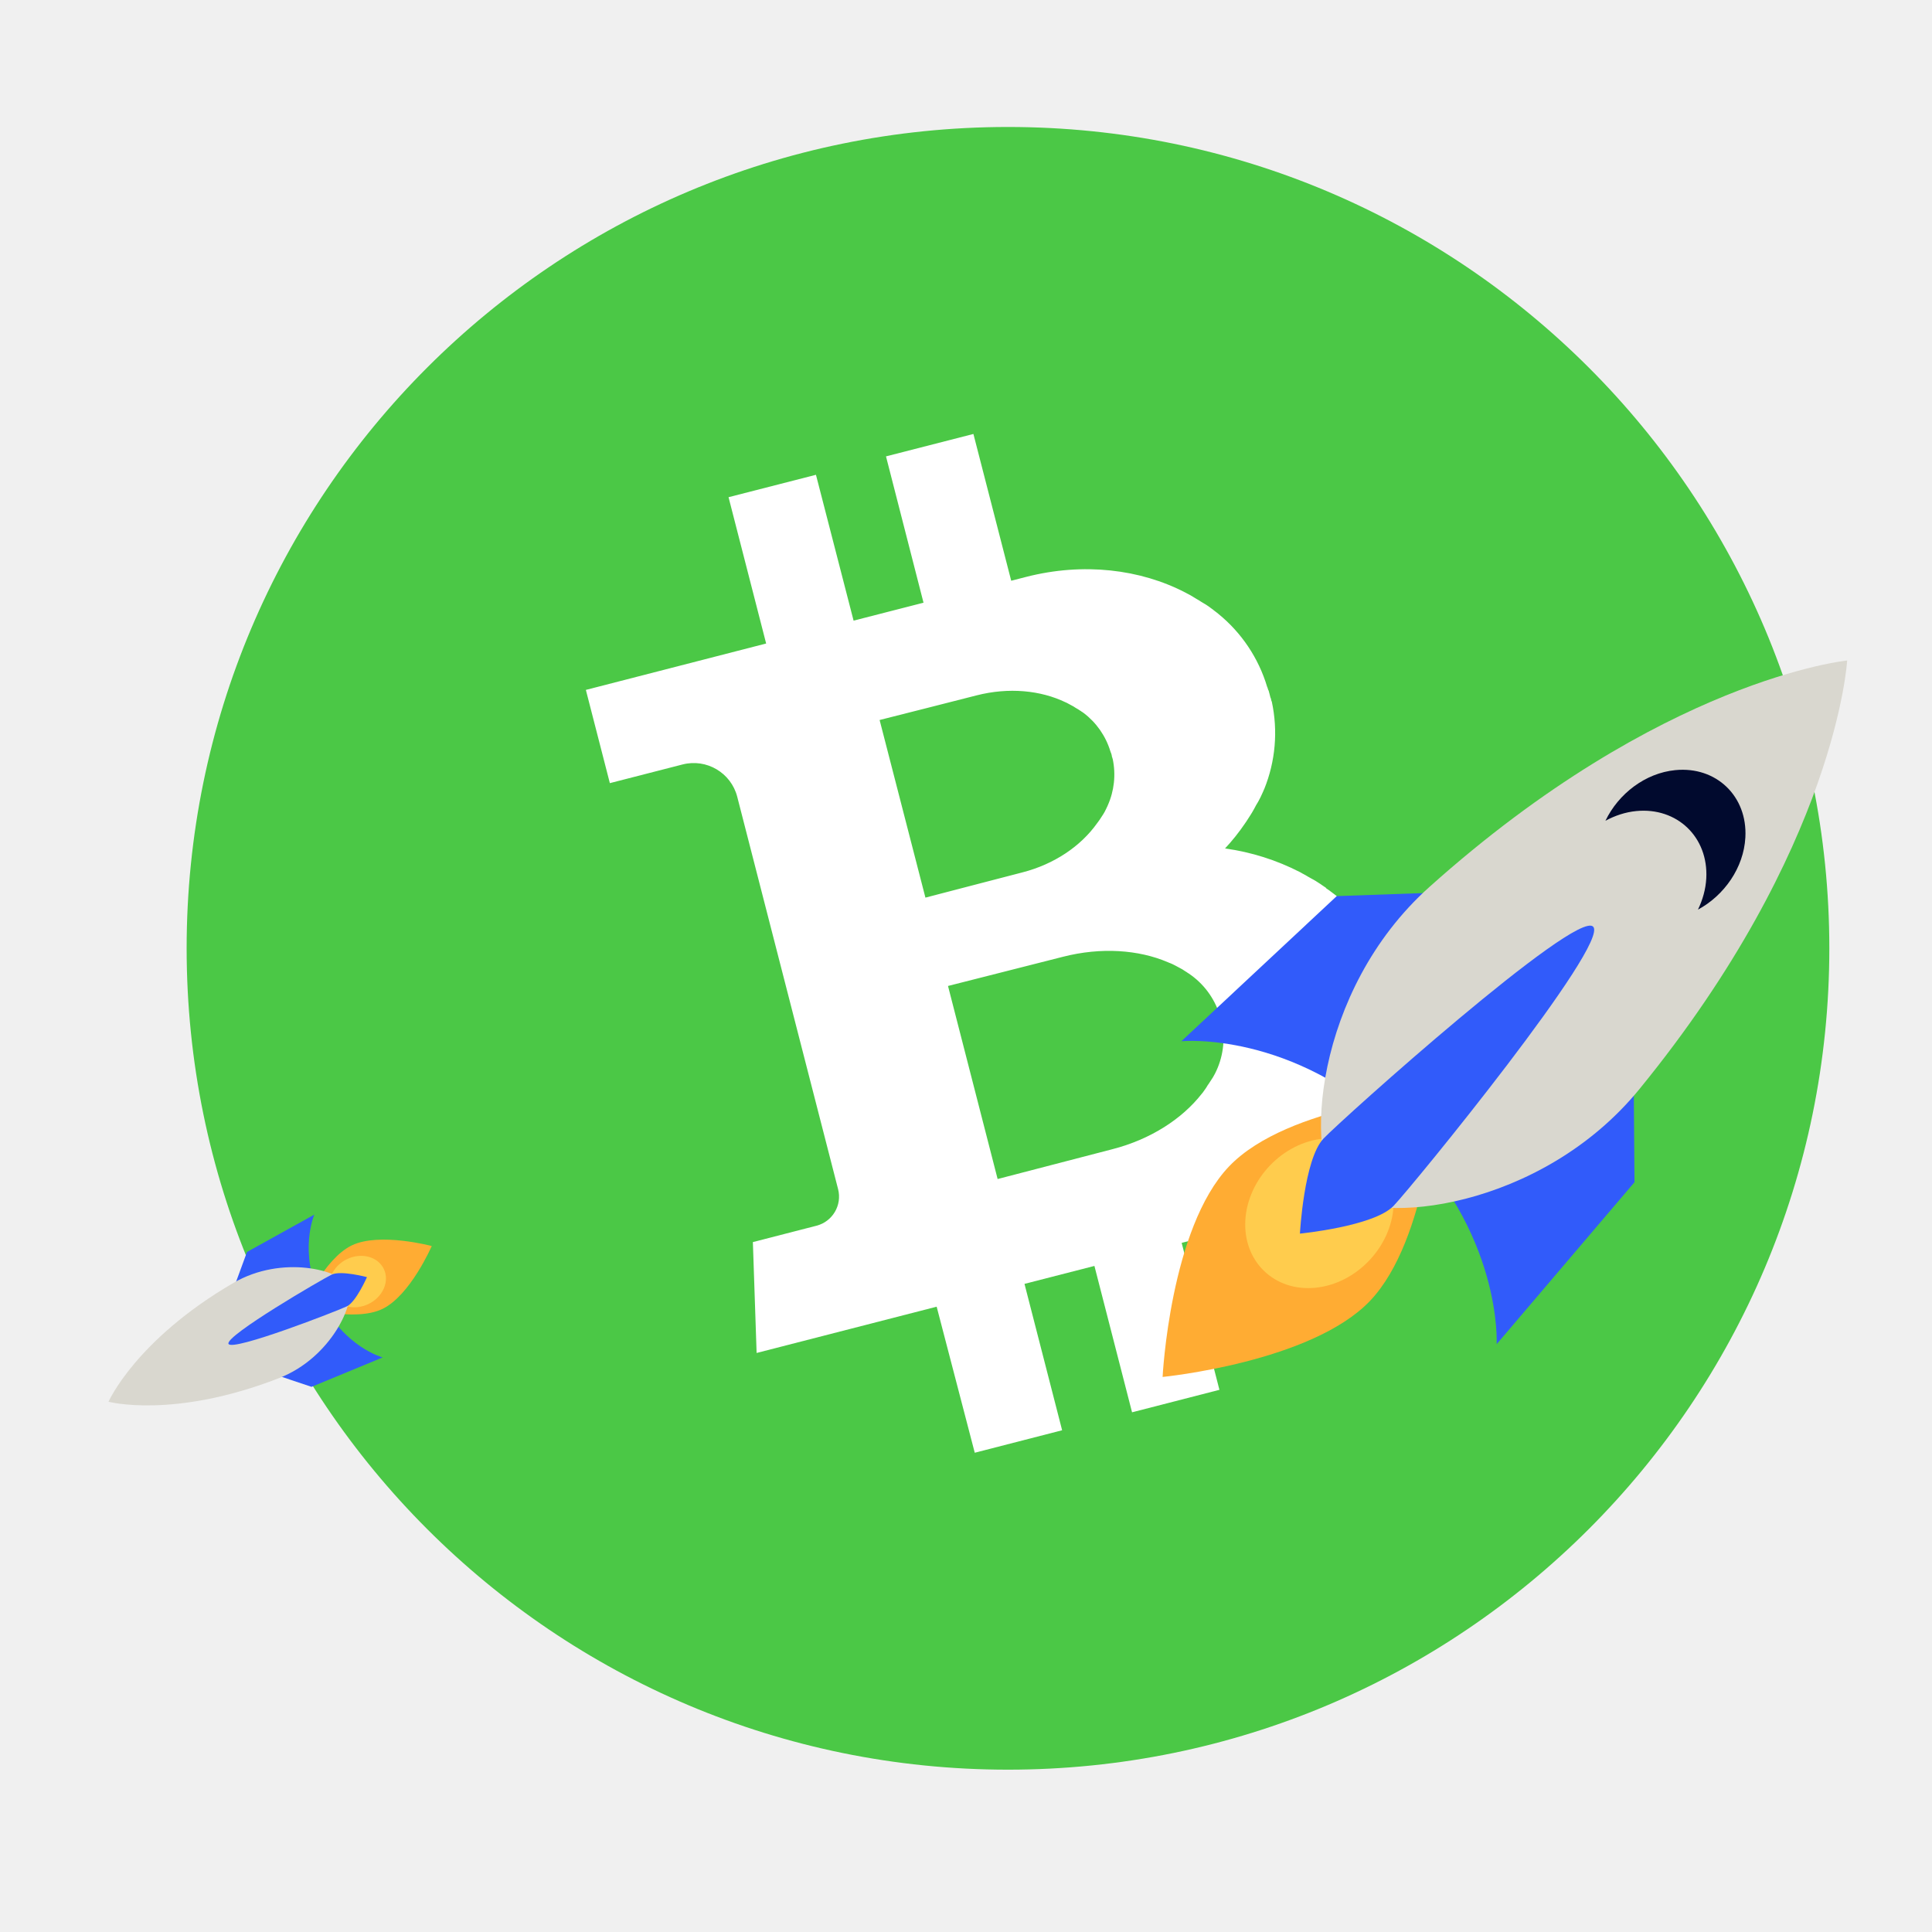
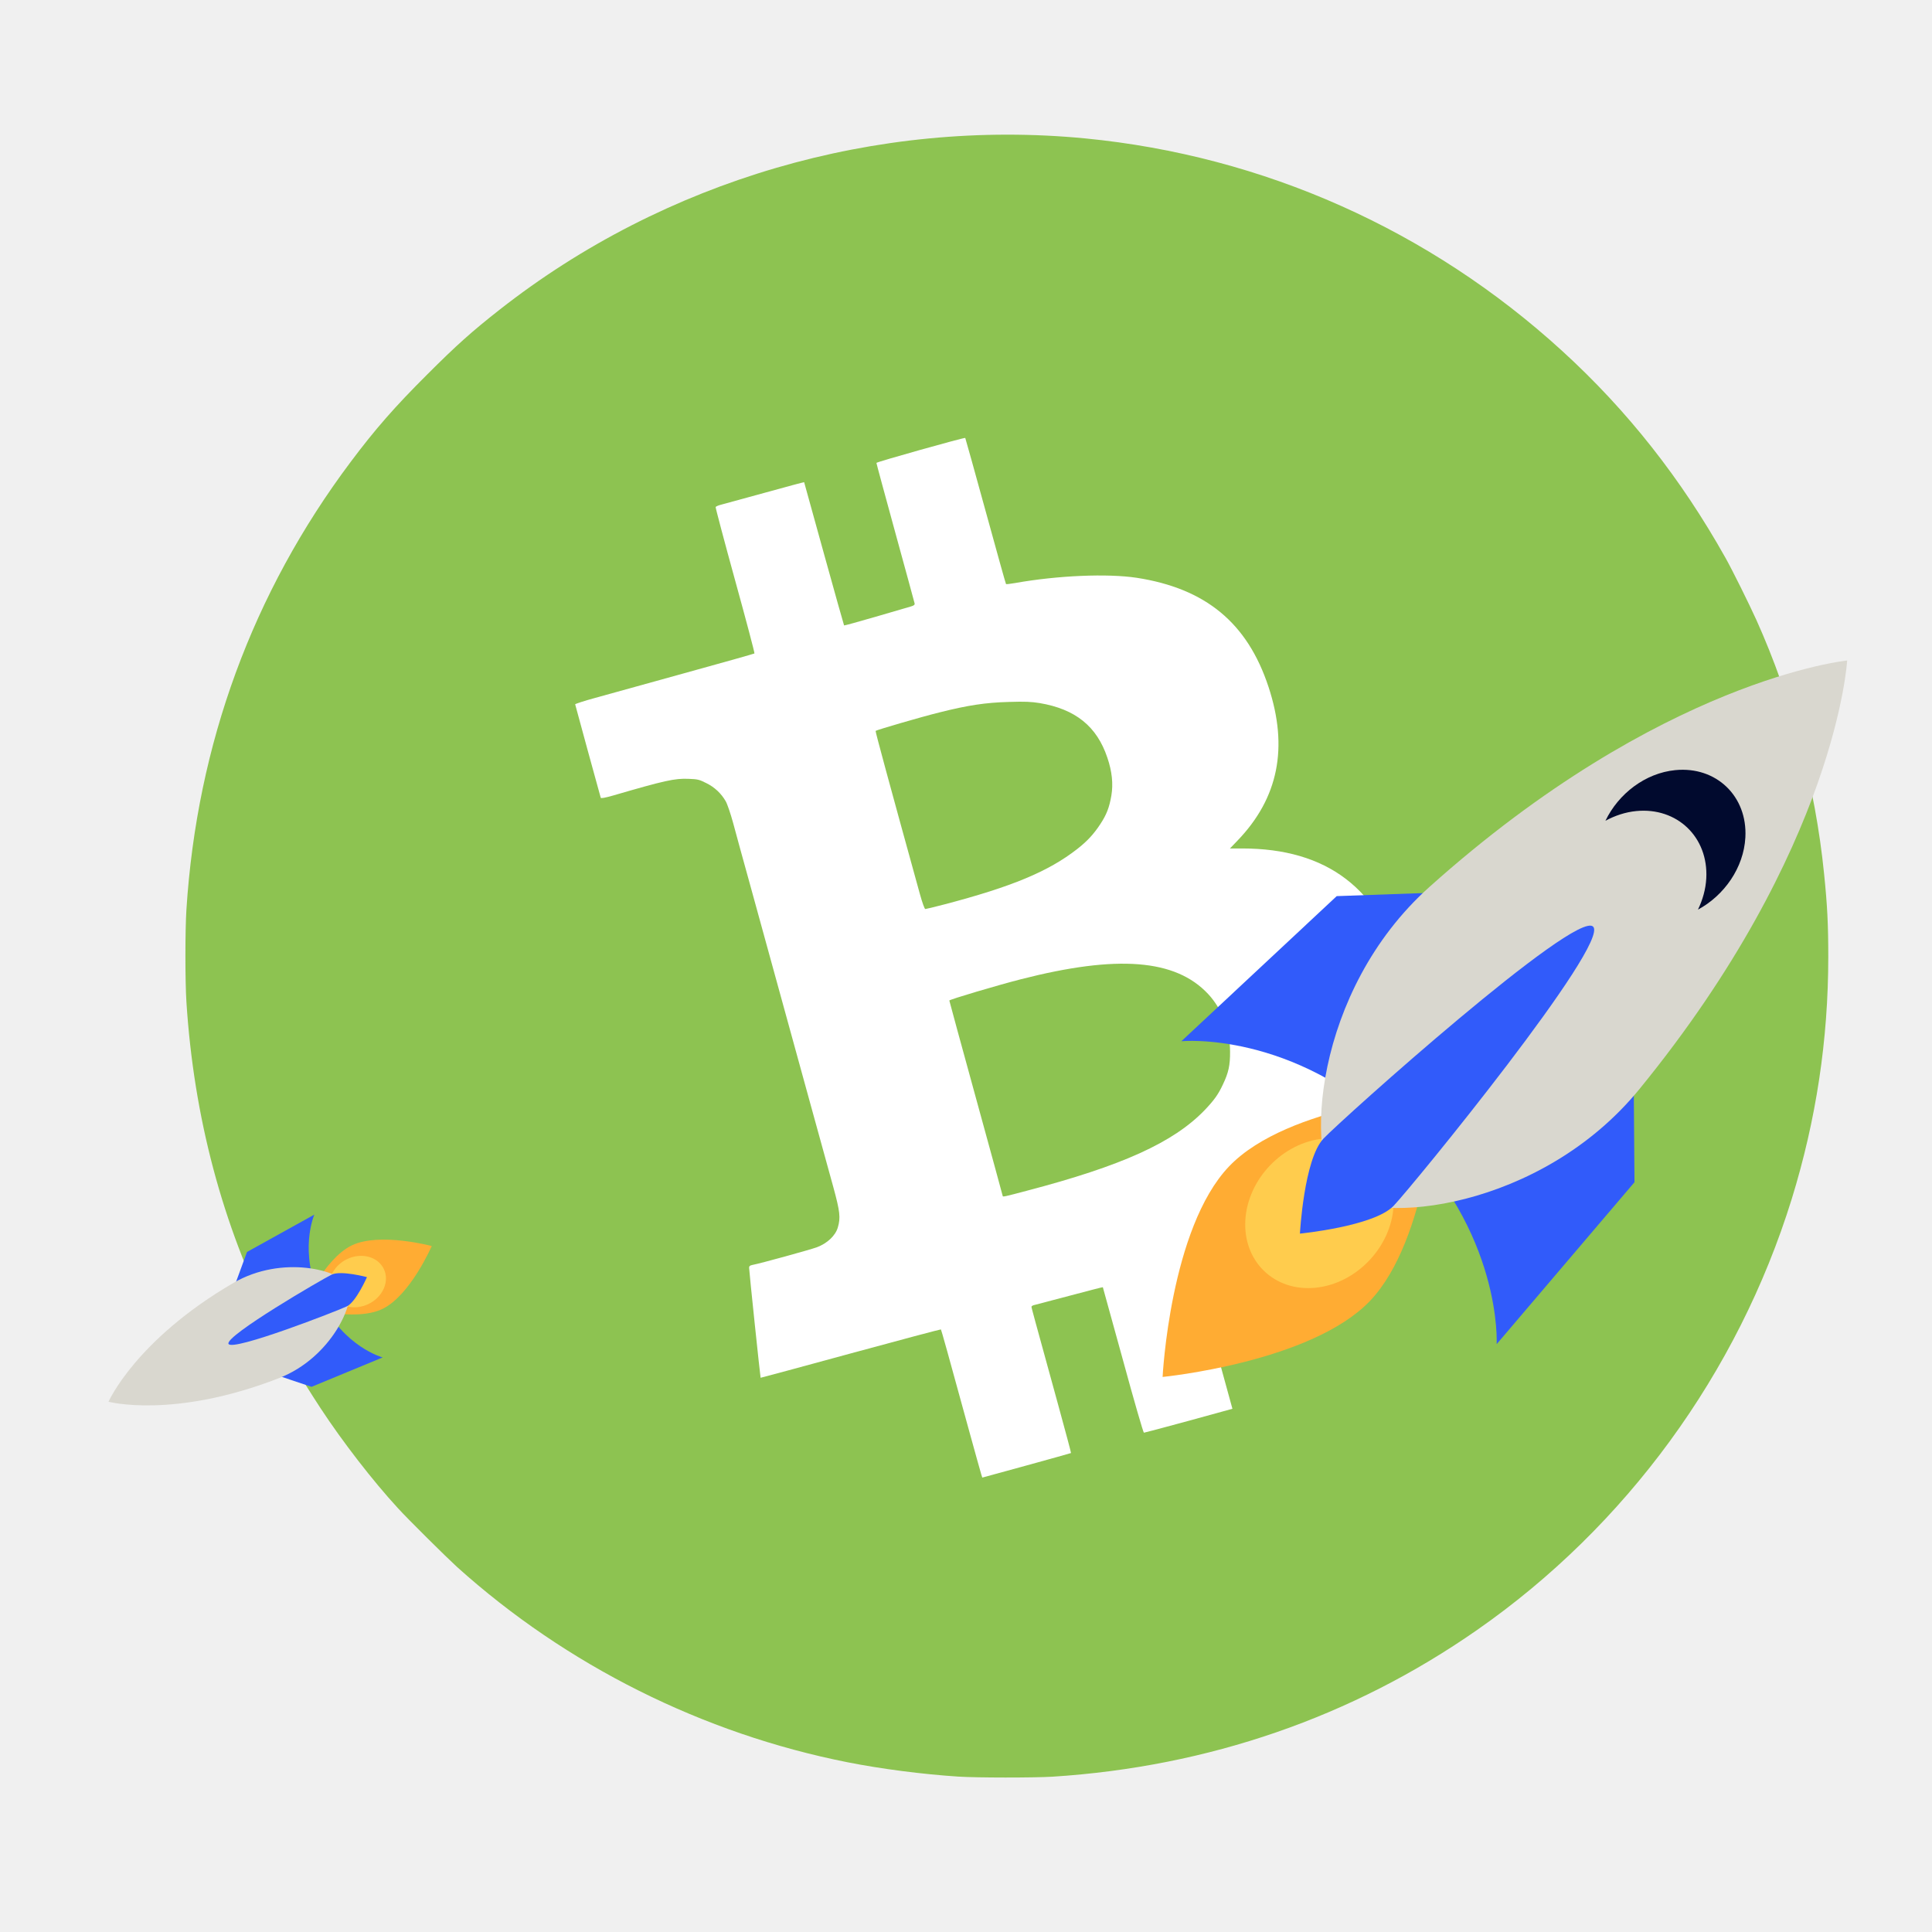
- <svg xmlns="http://www.w3.org/2000/svg" id="Layer_1" data-name="Layer 1" viewBox="0 0 788 788" version="1.1">
+ <svg xmlns="http://www.w3.org/2000/svg" version="1.1" viewBox="0 0 788 788" data-name="Layer 1" id="Layer_1">
  <defs id="defs4">
    <style id="style2">.cls-1{fill:#f7941d}.cls-2{fill:#fff}</style>
    <clipPath id="clipPath18">
-       <path d="M 0,38 H 38 V 0 H 0 Z" id="path20" />
+       <path id="path20" d="M 0,38 H 38 V 0 H 0 Z" />
    </clipPath>
  </defs>
-   <circle cx="411.123" cy="386.791" r="335" class="cls-1" id="circle16" style="fill:#4bc846;fill-opacity:1" />
-   <path d="m 568.247,400.705 -0.187,-0.346 -0.031,-0.058 c -0.113,-0.348 -0.2,-0.713 -0.326,-1.089 l -0.016,-0.03 -0.016,-0.029 -0.016,-0.029 -0.016,-0.029 -0.016,-0.029 -0.016,-0.029 -0.032,-0.058 a 68.435,68.435 0 0 0 -22.372,-33.478 l -0.015,-0.029 c -0.315,-0.24 -0.646,-0.51 -0.962,-0.747 l -0.435,-0.324 -0.315,-0.239 -0.135,-0.114 -0.3,-0.211 -0.135,-0.113 -0.3,-0.211 -0.135,-0.113 -0.315,-0.239 -0.165,-0.1 -0.315,-0.239 -0.165,-0.1 -0.34,-0.224 -0.165,-0.1 -0.2,-0.3 -0.18,-0.127 -0.34,-0.224 -0.179,-0.127 -0.341,-0.225 -0.179,-0.126 -0.34,-0.225 -0.18,-0.127 -0.36,-0.255 -0.179,-0.127 -0.388,-0.238 -0.18,-0.126 -0.387,-0.239 -0.18,-0.126 -0.388,-0.239 -0.179,-0.126 -0.388,-0.239 -0.209,-0.11 -0.388,-0.238 -0.208,-0.111 -0.418,-0.222 -0.208,-0.11 -0.433,-0.251 -0.208,-0.11 -0.433,-0.25 -0.209,-0.111 -0.433,-0.25 -0.224,-0.139 -0.433,-0.251 -0.225,-0.139 -0.461,-0.236 -0.224,-0.139 -0.462,-0.236 -0.312,-0.17 -0.016,-0.029 c -0.224,-0.139 -0.461,-0.236 -0.686,-0.376 a 95.508,95.508 0 0 0 -30.588,-9.665 85.552,85.552 0 0 0 8.195,-10.293 l 0.393,-0.584 0.029,-0.016 0.182,-0.284 0.238,-0.388 0.127,-0.18 0.238,-0.387 0.126,-0.18 0.239,-0.388 0.126,-0.179 0.239,-0.388 0.126,-0.18 0.238,-0.388 0.126,-0.179 0.209,-0.374 0.127,-0.179 0.208,-0.374 0.1,-0.165 0.208,-0.373 0.1,-0.165 0.208,-0.373 0.1,-0.165 0.18,-0.358 0.1,-0.165 0.179,-0.357 0.1,-0.165 0.179,-0.357 0.1,-0.165 0.195,-0.329 0.1,-0.165 0.2,-0.328 0.1,-0.165 0.171,-0.312 0.1,-0.165 0.17,-0.313 0.069,-0.148 0.171,-0.313 0.068,-0.149 0.171,-0.312 0.068,-0.149 0.171,-0.312 0.069,-0.149 0.137,-0.3 0.069,-0.149 0.138,-0.3 0.069,-0.149 0.138,-0.3 0.069,-0.148 0.151,-0.341 0.207,-0.445 c 0.151,-0.341 0.273,-0.668 0.425,-1.01 l 0.029,-0.016 a 60.785,60.785 0 0 0 3.088,-35.684 l -0.016,-0.029 -0.032,-0.058 -0.016,-0.029 -0.015,-0.029 -0.016,-0.029 -0.016,-0.029 -0.017,-0.029 -0.015,-0.028 c -0.069,-0.336 -0.138,-0.671 -0.235,-0.992 v -0.073 l -0.016,-0.029 -0.016,-0.029 -0.016,-0.028 0.016,0.028 -0.14,-0.259 c -0.1,-0.466 -0.2,-0.936 -0.35,-1.411 -0.1,-0.466 -0.248,-0.946 -0.379,-1.4 l -0.171,-0.317 -0.031,-0.058 c -0.1,-0.319 -0.195,-0.64 -0.293,-0.959 l -0.017,-0.029 -0.016,-0.029 -0.016,-0.029 -0.015,-0.029 -0.016,-0.028 -0.017,-0.029 -0.015,-0.029 a 60.8,60.8 0 0 0 -19.9,-29.784 l -0.017,-0.03 c -0.27,-0.227 -0.57,-0.438 -0.841,-0.663 l -0.374,-0.283 -0.3,-0.22 -0.135,-0.113 -0.256,-0.2 -0.135,-0.114 -0.255,-0.2 -0.135,-0.113 -0.284,-0.182 -0.136,-0.113 -0.3,-0.211 -0.135,-0.113 -0.3,-0.211 -0.136,-0.113 -0.3,-0.211 -0.165,-0.1 -0.3,-0.211 -0.165,-0.1 -0.3,-0.211 -0.165,-0.1 -0.328,-0.195 -0.165,-0.1 -0.328,-0.195 -0.165,-0.1 -0.329,-0.195 -0.165,-0.1 -0.328,-0.2 -0.165,-0.1 -0.34,-0.225 -0.165,-0.1 -0.345,-0.224 -0.165,-0.1 -0.373,-0.209 -0.165,-0.1 -0.373,-0.209 -0.18,-0.127 -0.373,-0.208 -0.179,-0.127 -0.373,-0.208 -0.18,-0.127 -0.387,-0.238 -0.209,-0.111 -0.388,-0.238 -0.208,-0.11 -0.418,-0.223 -0.208,-0.11 -0.418,-0.222 -0.3,-0.138 -0.016,-0.029 -0.626,-0.332 c -18.294,-9.508 -41.536,-12.371 -64.92,-6.372 l -6.083,1.562 -15.415,-59.862 -35.652,9.14 15.3,59.681 -28.521,7.316 -15.348,-59.486 -35.652,9.138 15.335,59.676 -73.529,18.924 9.783,38.025 29.627,-7.609 a 18.335,18.335 0 0 1 22.332,13.178 l 0.008,0.034 v 0 l 41.128,160.01 a 12.249,12.249 0 0 1 -8.8,14.9 l -25.96,6.678 1.525,45.223 73.435,-18.874 15.537,59.568 35.636,-9.169 -15.35,-59.706 28.521,-7.316 15.35,59.7 35.636,-9.169 -15.4,-59.938 c 6.04,-1.576 11.233,-2.921 14.827,-3.85 26.353,-6.779 47.663,-22.232 60.558,-41.494 l 0.436,-0.643 0.029,-0.016 0.211,-0.3 0.28,-0.448 0.139,-0.225 0.28,-0.448 0.14,-0.225 0.25,-0.433 0.139,-0.224 0.25,-0.433 0.111,-0.209 0.25,-0.433 0.111,-0.208 0.25,-0.433 0.11,-0.209 0.222,-0.417 0.111,-0.209 0.222,-0.417 0.11,-0.209 0.239,-0.388 0.11,-0.208 0.238,-0.388 0.111,-0.208 0.208,-0.374 0.111,-0.208 0.208,-0.373 0.111,-0.208 0.208,-0.373 0.085,-0.193 0.209,-0.373 0.085,-0.193 0.179,-0.357 0.1,-0.165 0.18,-0.357 0.1,-0.165 0.179,-0.358 0.1,-0.165 0.179,-0.357 0.1,-0.165 0.18,-0.357 0.1,-0.165 0.18,-0.358 0.1,-0.165 0.151,-0.34 0.1,-0.165 0.151,-0.34 0.069,-0.149 0.165,-0.386 0.221,-0.491 c 0.165,-0.386 0.344,-0.744 0.479,-1.114 l 0.014,-0.045 a 68.5,68.5 0 0 0 3.482,-40.138 l -0.016,-0.029 -0.016,-0.029 -0.016,-0.029 -0.016,-0.029 -0.016,-0.029 -0.016,-0.029 -0.016,-0.029 -0.016,-0.029 -0.255,-1.092 v -0.073 l -0.015,-0.029 -0.016,-0.029 -0.017,-0.029 -0.016,-0.029 -0.015,-0.029 -0.016,-0.029 -0.016,-0.029 -0.016,-0.029 -0.016,-0.028 -0.016,-0.029 -0.016,-0.029 -0.015,-0.029 -0.016,-0.029 -0.063,-0.115 c -0.132,-0.523 -0.237,-1.062 -0.4,-1.572 -0.025,-0.318 -0.101,-0.874 -0.133,-1.489 z m -209.483,-107.038 c 6.083,-1.561 31.233,-7.878 39.526,-10.037 13.185,-3.375 26.172,-2.065 36.323,2.82 l 0.341,0.151 v 0 l 0.148,0.069 0.209,0.11 0.1,0.056 0.208,0.11 0.1,0.056 0.208,0.11 0.1,0.056 0.209,0.11 0.1,0.055 0.209,0.111 0.1,0.055 0.209,0.111 0.1,0.055 0.208,0.111 0.1,0.055 0.208,0.111 0.1,0.055 0.208,0.111 0.1,0.055 0.18,0.127 0.1,0.055 0.179,0.127 0.1,0.055 0.179,0.127 0.1,0.055 0.165,0.1 0.1,0.055 0.165,0.1 0.1,0.055 0.165,0.1 0.1,0.055 0.165,0.1 0.1,0.055 0.165,0.1 0.076,0.072 0.165,0.1 0.06,0.041 0.165,0.1 0.059,0.042 0.165,0.1 0.06,0.041 0.165,0.1 0.059,0.042 0.136,0.113 0.059,0.042 0.165,0.1 0.225,0.14 c 0.165,0.1 0.315,0.241 0.48,0.34 v 0 a 30.749,30.749 0 0 1 10.9,15.612 v 0 l 0.046,0.085 c 0.048,0.16 0.113,0.348 0.161,0.51 l 0.016,0.03 0.094,0.17 c 0.066,0.262 0.146,0.48 0.214,0.741 a 4.436,4.436 0 0 1 0.142,0.817 l 0.093,0.17 0.016,0.029 a 2.557,2.557 0 0 0 0.133,0.523 l 0.046,0.085 v 0 a 30.857,30.857 0 0 1 -2.029,18.931 v 0 l -0.234,0.535 -0.124,0.255 -0.1,0.165 -0.027,0.089 -0.069,0.149 -0.027,0.089 -0.1,0.165 -0.027,0.086 -0.1,0.165 -0.027,0.089 -0.1,0.165 -0.027,0.085 -0.1,0.165 -0.027,0.089 -0.1,0.165 -0.028,0.09 -0.1,0.165 -0.056,0.1 -0.1,0.165 -0.056,0.1 -0.1,0.165 -0.055,0.1 -0.1,0.165 -0.055,0.1 -0.127,0.179 -0.055,0.1 -0.127,0.18 -0.055,0.1 -0.127,0.179 -0.055,0.1 -0.127,0.179 -0.055,0.1 -0.127,0.18 -0.055,0.1 -0.127,0.18 -0.055,0.1 -0.127,0.179 -0.055,0.1 -0.127,0.179 -0.055,0.1 -0.156,0.195 -0.055,0.1 -0.156,0.195 -0.055,0.1 -0.156,0.195 -0.055,0.1 -0.156,0.195 -0.113,0.135 v 0 l -0.211,0.3 c -6.557,9.188 -17.3,16.609 -30.485,19.983 -8.309,2.127 -33.393,8.706 -39.471,10.268 z m 139.359,122.674 0.094,0.17 0.016,0.029 c 0.035,0.2 0.085,0.364 0.12,0.568 v 0 l 0.016,0.03 v 0 l 0.016,0.029 0.017,0.029 0.016,0.029 v 0 a 31.694,31.694 0 0 1 -2.867,20.675 v 0 l -0.319,0.581 -0.153,0.269 -0.111,0.208 -0.055,0.1 -0.1,0.165 -0.055,0.1 -0.1,0.165 -0.055,0.1 -0.127,0.179 -0.055,0.1 -0.127,0.179 -0.055,0.1 -0.127,0.18 -0.055,0.1 -0.127,0.179 -0.055,0.1 -0.127,0.179 -0.055,0.1 -0.127,0.18 -0.055,0.1 -0.127,0.18 -0.055,0.1 -0.127,0.179 -0.055,0.1 -0.127,0.179 -0.055,0.1 -0.156,0.195 -0.055,0.1 -0.156,0.195 -0.055,0.1 -0.14,0.225 -0.055,0.1 -0.141,0.224 -0.055,0.1 -0.139,0.225 -0.086,0.12 -0.139,0.224 -0.085,0.12 -0.17,0.239 -0.085,0.12 -0.17,0.239 -0.086,0.12 -0.17,0.239 -0.085,0.12 -0.17,0.239 -0.085,0.12 -0.17,0.239 -0.142,0.152 v 0 l -0.269,0.33 c -7.964,10.169 -20.807,18.533 -36.409,22.537 -9.836,2.54 -39.562,10.314 -46.794,12.16 l -20.237,-78.739 c 7.217,-1.872 37.025,-9.357 46.861,-11.9 15.6,-4 30.914,-2.869 42.754,2.186 l 0.386,0.165 v 0 l 0.193,0.085 0.283,0.108 0.132,0.039 0.256,0.124 0.132,0.039 0.256,0.125 0.132,0.039 0.255,0.124 0.1,0.055 0.255,0.124 0.1,0.056 0.255,0.124 0.1,0.055 0.255,0.124 0.1,0.056 0.209,0.11 0.1,0.056 0.209,0.11 0.1,0.056 0.208,0.11 0.1,0.055 0.208,0.111 0.1,0.055 0.208,0.111 0.1,0.055 0.209,0.111 0.1,0.055 0.209,0.111 0.1,0.055 0.208,0.111 0.1,0.055 0.208,0.11 0.1,0.056 0.179,0.126 0.1,0.056 0.18,0.127 0.1,0.055 0.18,0.127 0.1,0.055 0.179,0.127 0.1,0.055 0.18,0.127 0.1,0.055 0.165,0.1 0.1,0.055 0.18,0.127 0.239,0.17 c 0.179,0.127 0.388,0.238 0.569,0.364 v 0 a 31.789,31.789 0 0 1 12.547,16.799 v 0 l 0.062,0.115 c 0.064,0.188 0.113,0.349 0.177,0.537 l 0.016,0.028 0.093,0.171 c 0.067,0.262 0.133,0.523 0.216,0.815 0.147,0.063 0.17,0.385 0.125,0.782 z" class="cls-2" id="path18" style="fill:#ffffff" />
-   <g transform="matrix(7.477803,-1.324785,-0.1761457,-7.615325,447.708,567.8557)" id="g14">
-     <g id="g1776" transform="matrix(1.008872,-0.0780505,0.07852635,0.9851307,-3.120365,6.238002)">
-       <g id="g22" transform="translate(7.068828,12.43185)">
-         <path style="fill:#315bfa;fill-opacity:1;fill-rule:nonzero;stroke:none" id="path24" d="m 0,0 8,7 16,-1 1,-16 -7,-8 c 0,0 0,5.999 -6,12 C 5.999,0.001 0,0 0,0" />
+   <g id="g5204">
+     <g transform="matrix(0.04187991,0,0,0.04187991,75.61558,54.99331)" style="fill:#8dc351;stroke:none" id="layer101">
+       <path d="m 7525,15989 c -349,-23 -745,-74 -1074,-139 -1411,-279 -2741,-944 -3806,-1903 -103,-94 -479,-466 -575,-572 -245,-266 -540,-648 -754,-974 -84,-128 -216,-339 -216,-346 0,-2 -17,-32 -38,-66 -48,-80 -130,-233 -220,-414 C 359,10611 82,9566 10,8445 -3,8240 -3,7750 10,7545 113,5935 655,4458 1610,3185 c 239,-319 428,-535 744,-850 286,-286 436,-420 706,-632 C 4666,442 6732,-162 8765,35 c 1734,169 3354,891 4645,2071 632,577 1156,1241 1589,2014 64,113 231,450 301,605 345,767 574,1625 659,2470 32,311 41,496 41,810 0,808 -118,1588 -356,2359 -526,1697 -1613,3186 -3064,4197 -1216,848 -2616,1332 -4135,1429 -181,11 -740,11 -920,-1 z" id="path4601" />
+     </g>
+     <g transform="matrix(0.04187991,0,0,0.04187991,75.61558,54.99331)" style="fill:#ffffff;stroke:none" id="layer102">
+       <path d="m 7751,13046 c -6,-17 -62,-222 -127,-456 -195,-713 -262,-951 -266,-956 -3,-2 -398,103 -879,234 -481,131 -875,238 -877,237 -3,-3 -112,-1041 -112,-1071 0,-17 8,-23 33,-28 75,-14 558,-147 627,-172 101,-38 181,-113 204,-193 28,-95 21,-155 -43,-390 -33,-119 -139,-504 -236,-856 -97,-352 -239,-867 -315,-1145 -76,-278 -193,-703 -260,-945 -67,-242 -142,-514 -166,-605 -25,-91 -57,-185 -72,-210 -44,-77 -110,-138 -190,-177 -67,-34 -84,-38 -171,-41 -134,-6 -233,16 -734,162 -81,23 -120,30 -122,22 -7,-20 -247,-901 -249,-910 0,-4 87,-33 194,-62 107,-30 499,-138 870,-241 371,-102 678,-189 682,-192 4,-3 -81,-323 -188,-711 -107,-388 -192,-710 -190,-715 2,-6 28,-17 57,-24 30,-8 222,-61 428,-117 206,-57 376,-103 377,-101 1,1 88,315 193,697 106,382 194,696 196,698 2,2 137,-35 302,-83 164,-48 318,-92 343,-100 35,-10 44,-17 42,-31 -2,-11 -87,-320 -188,-689 -101,-368 -184,-674 -184,-680 0,-9 858,-250 865,-243 2,2 91,322 198,711 107,389 196,710 199,712 2,3 42,-2 89,-10 416,-74 899,-94 1184,-51 672,104 1078,440 1283,1061 196,592 97,1085 -302,1499 l -73,76 h 118 c 828,0 1344,393 1564,1190 130,470 135,910 15,1273 -41,126 -137,313 -218,427 -145,205 -419,444 -699,612 -277,166 -754,378 -1083,483 -30,10 -58,20 -62,24 -4,3 71,290 166,636 96,347 185,671 198,721 l 25,91 -426,117 c -234,64 -431,116 -436,116 -6,0 -98,-318 -204,-707 -107,-390 -195,-709 -196,-710 -1,-2 -143,35 -316,81 -173,46 -329,87 -346,91 -18,3 -33,12 -33,18 0,11 16,68 259,952 71,259 128,471 126,473 -1,1 -196,56 -433,121 l -431,118 z m 442,-2762 c 928,-243 1429,-470 1733,-785 93,-98 132,-151 179,-252 54,-113 70,-186 69,-317 0,-211 -79,-419 -214,-563 -317,-339 -883,-384 -1824,-143 -226,58 -696,197 -696,207 0,4 117,433 260,953 143,520 260,948 260,951 0,10 22,5 233,-51 z M 7391,7495 c 657,-172 1015,-321 1295,-540 97,-76 161,-145 225,-243 60,-91 87,-161 107,-277 19,-113 7,-234 -39,-369 -102,-305 -310,-473 -660,-532 -82,-13 -140,-16 -298,-11 -227,6 -400,32 -681,103 -171,42 -609,170 -618,179 -4,4 126,484 431,1588 24,87 46,147 53,147 6,0 90,-20 185,-45 z" id="path4604" />
+     </g>
+   </g>
+   <g id="g14" transform="matrix(7.477803,-1.324785,-0.1761457,-7.615325,447.708,567.8557)">
+     <g transform="matrix(1.008872,-0.0780505,0.07852635,0.9851307,-3.120365,6.238002)" id="g1776">
+       <g transform="translate(7.068828,12.43185)" id="g22">
+         <path d="m 0,0 8,7 16,-1 1,-16 -7,-8 c 0,0 0,5.999 -6,12 C 5.999,0.001 0,0 0,0" id="path24" style="fill:#315bfa;fill-opacity:1;fill-rule:nonzero;stroke:none" />
      </g>
-       <g id="g26" transform="translate(7.041028,-5.568152)">
-         <path style="fill:#ffac33;fill-opacity:1;fill-rule:nonzero;stroke:none" id="path28" d="m 0,0 c 0,0 -0.036,7.979 2.985,11 3.021,3.021 11.042,2.813 11.042,2.813 C 14.027,13.813 14.026,6 11.026,3 8.026,0 0,0 0,0" />
+       <g transform="translate(7.041028,-5.568152)" id="g26">
+         <path d="m 0,0 c 0,0 -0.036,7.979 2.985,11 3.021,3.021 11.042,2.813 11.042,2.813 C 14.027,13.813 14.026,6 11.026,3 8.026,0 0,0 0,0" id="path28" style="fill:#ffac33;fill-opacity:1;fill-rule:nonzero;stroke:none" />
      </g>
-       <g id="g30" transform="translate(11.06733,2.431848)">
-         <path style="fill:#ffcc4d;fill-opacity:1;fill-rule:nonzero;stroke:none" id="path32" d="M 0,0 C 0,2.209 1.791,4 4,4 6.209,4 8,2.209 8,0 8,-2.209 6.209,-4 4,-4 1.791,-4 0,-2.209 0,0" />
+       <g transform="translate(11.06733,2.431848)" id="g30">
+         <path d="M 0,0 C 0,2.209 1.791,4 4,4 6.209,4 8,2.209 8,0 8,-2.209 6.209,-4 4,-4 1.791,-4 0,-2.209 0,0" id="path32" style="fill:#ffcc4d;fill-opacity:1;fill-rule:nonzero;stroke:none" />
      </g>
-       <g id="g34" transform="translate(42.06733,29.43235)" style="fill:#d9d7cf;fill-opacity:1">
-         <path style="fill:#d9d7cf;fill-opacity:1;fill-rule:nonzero;stroke:none" id="path36" d="m 0,0 c 0,0 -10,0 -22,-10 -6,-5 -6,-14 -4,-16 2,-2 11,-2 16,4 C 0,-10 0,0 0,0" />
+       <g style="fill:#d9d7cf;fill-opacity:1" transform="translate(42.06733,29.43235)" id="g34">
+         <path d="m 0,0 c 0,0 -10,0 -22,-10 -6,-5 -6,-14 -4,-16 2,-2 11,-2 16,4 C 0,-10 0,0 0,0" id="path36" style="fill:#d9d7cf;fill-opacity:1;fill-rule:nonzero;stroke:none" />
      </g>
-       <g style="fill:#010a2e;fill-opacity:1" id="g38" transform="translate(33.06733,24.43235)">
-         <path style="fill:#010a2e;fill-opacity:1;fill-rule:nonzero;stroke:none" id="path40" d="M 0,0 C -1.623,0 -3.013,-0.971 -3.641,-2.36 -3.139,-2.133 -2.586,-2 -2,-2 0.209,-2 2,-3.791 2,-6 2,-6.586 1.867,-7.139 1.641,-7.64 3.029,-7.013 4,-5.623 4,-4 4,-1.791 2.209,0 0,0" />
+       <g transform="translate(33.06733,24.43235)" id="g38" style="fill:#010a2e;fill-opacity:1">
+         <path d="M 0,0 C -1.623,0 -3.013,-0.971 -3.641,-2.36 -3.139,-2.133 -2.586,-2 -2,-2 0.209,-2 2,-3.791 2,-6 2,-6.586 1.867,-7.139 1.641,-7.64 3.029,-7.013 4,-5.623 4,-4 4,-1.791 2.209,0 0,0" id="path40" style="fill:#010a2e;fill-opacity:1;fill-rule:nonzero;stroke:none" />
      </g>
-       <g id="g42" transform="translate(14.06833,1.431848)">
-         <path style="fill:#315bfa;fill-opacity:1;fill-rule:nonzero;stroke:none" id="path44" d="M 0,0 C 0,0 0,4 1,5 2,6 14.001,15.999 15,15 15.999,14.001 5.999,2 4.999,1 3.999,0 0,0 0,0" />
+       <g transform="translate(14.06833,1.431848)" id="g42">
+         <path d="M 0,0 C 0,0 0,4 1,5 2,6 14.001,15.999 15,15 15.999,14.001 5.999,2 4.999,1 3.999,0 0,0 0,0" id="path44" style="fill:#315bfa;fill-opacity:1;fill-rule:nonzero;stroke:none" />
      </g>
    </g>
-     <g id="g1776-3" transform="matrix(-0.3515865,0.1544754,-0.1554172,-0.3045978,-38.75773,18.34405)">
-       <g id="g22-6" transform="translate(-11.44157,26.14068)">
-         <path style="fill:#315bfa;fill-opacity:1;fill-rule:nonzero;stroke:none" id="path24-7" d="m 0,0 8,7 16,-1 1,-16 -7,-8 c 0,0 0,5.999 -6,12 C 5.999,0.001 0,0 0,0" />
+     <g transform="matrix(-0.3515865,0.1544754,-0.1554172,-0.3045978,-38.75773,18.34405)" id="g1776-3">
+       <g transform="translate(-11.44157,26.14068)" id="g22-6">
+         <path d="m 0,0 8,7 16,-1 1,-16 -7,-8 c 0,0 0,5.999 -6,12 C 5.999,0.001 0,0 0,0" id="path24-7" style="fill:#315bfa;fill-opacity:1;fill-rule:nonzero;stroke:none" />
      </g>
-       <g id="g26-5" transform="translate(-11.46937,8.140675)">
-         <path style="fill:#ffac33;fill-opacity:1;fill-rule:nonzero;stroke:none" id="path28-3" d="m 0,0 c 0,0 -0.036,7.979 2.985,11 3.021,3.021 11.042,2.813 11.042,2.813 C 14.027,13.813 14.026,6 11.026,3 8.026,0 0,0 0,0" />
+       <g transform="translate(-11.46937,8.140675)" id="g26-5">
+         <path d="m 0,0 c 0,0 -0.036,7.979 2.985,11 3.021,3.021 11.042,2.813 11.042,2.813 C 14.027,13.813 14.026,6 11.026,3 8.026,0 0,0 0,0" id="path28-3" style="fill:#ffac33;fill-opacity:1;fill-rule:nonzero;stroke:none" />
      </g>
-       <g id="g30-5" transform="translate(-7.44307,16.14068)">
-         <path style="fill:#ffcc4d;fill-opacity:1;fill-rule:nonzero;stroke:none" id="path32-6" d="M 0,0 C 0,2.209 1.791,4 4,4 6.209,4 8,2.209 8,0 8,-2.209 6.209,-4 4,-4 1.791,-4 0,-2.209 0,0" />
+       <g transform="translate(-7.44307,16.14068)" id="g30-5">
+         <path d="M 0,0 C 0,2.209 1.791,4 4,4 6.209,4 8,2.209 8,0 8,-2.209 6.209,-4 4,-4 1.791,-4 0,-2.209 0,0" id="path32-6" style="fill:#ffcc4d;fill-opacity:1;fill-rule:nonzero;stroke:none" />
      </g>
-       <g id="g34-2" transform="translate(23.55693,43.14117)" style="fill:#d9d7cf;fill-opacity:1">
-         <path style="fill:#d9d7cf;fill-opacity:1;fill-rule:nonzero;stroke:none" id="path36-9" d="m 0,0 c 0,0 -10,0 -22,-10 -6,-5 -6,-14 -4,-16 2,-2 11,-2 16,4 C 0,-10 0,0 0,0" />
+       <g style="fill:#d9d7cf;fill-opacity:1" transform="translate(23.55693,43.14117)" id="g34-2">
+         <path d="m 0,0 c 0,0 -10,0 -22,-10 -6,-5 -6,-14 -4,-16 2,-2 11,-2 16,4 C 0,-10 0,0 0,0" id="path36-9" style="fill:#d9d7cf;fill-opacity:1;fill-rule:nonzero;stroke:none" />
      </g>
-       <g id="g42-7" transform="translate(-4.44207,15.14067)">
-         <path style="fill:#315bfa;fill-opacity:1;fill-rule:nonzero;stroke:none" id="path44-0" d="M 0,0 C 0,0 0,4 1,5 2,6 14.001,15.999 15,15 15.999,14.001 5.999,2 4.999,1 3.999,0 0,0 0,0" />
+       <g transform="translate(-4.44207,15.14067)" id="g42-7">
+         <path d="M 0,0 C 0,0 0,4 1,5 2,6 14.001,15.999 15,15 15.999,14.001 5.999,2 4.999,1 3.999,0 0,0 0,0" id="path44-0" style="fill:#315bfa;fill-opacity:1;fill-rule:nonzero;stroke:none" />
      </g>
    </g>
  </g>
</svg>
